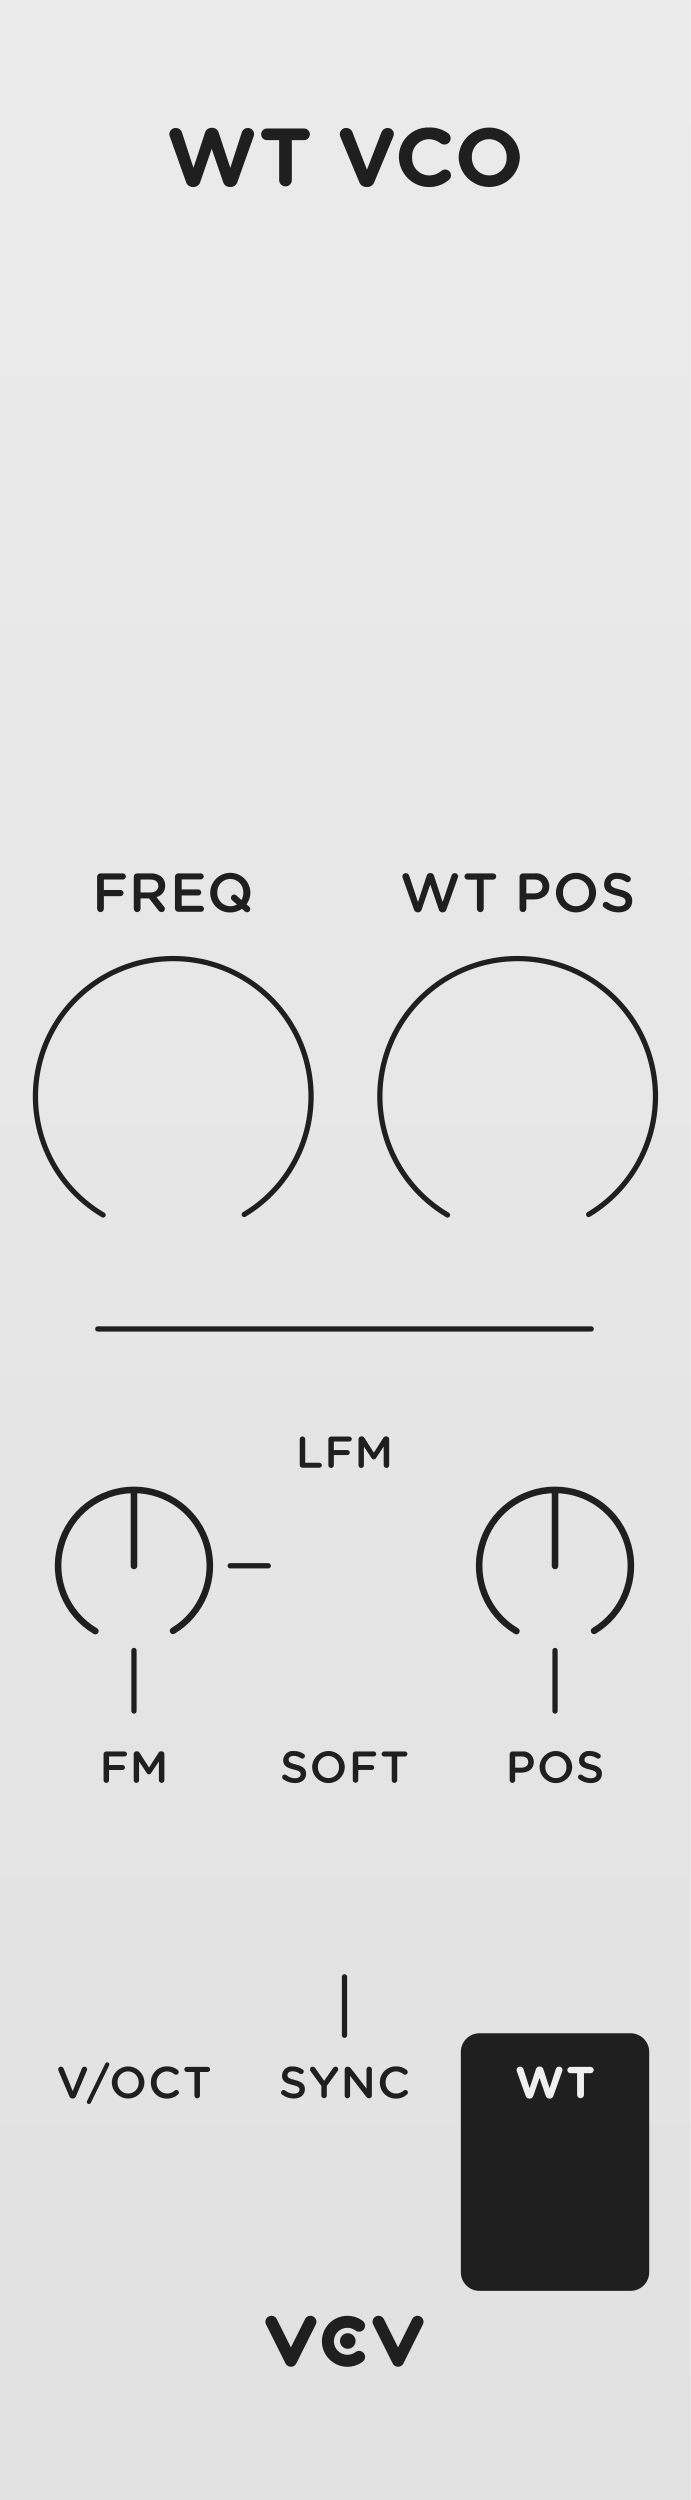
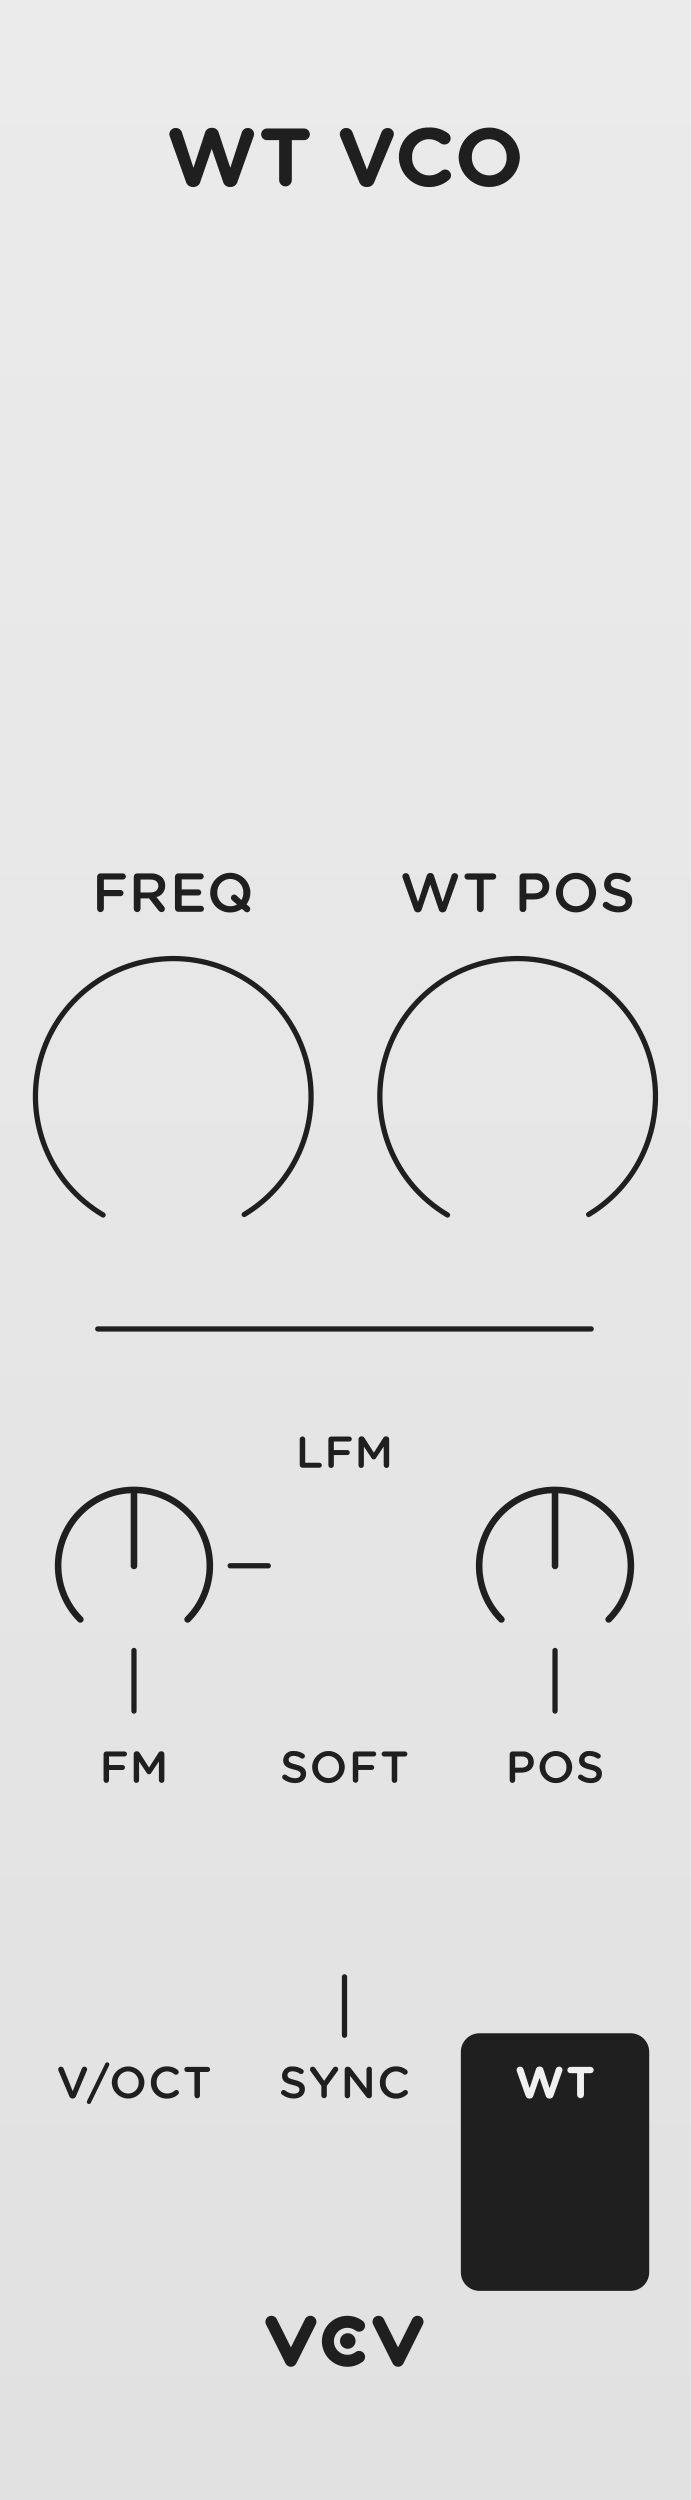
- <svg xmlns="http://www.w3.org/2000/svg" width="105" height="380" viewBox="0 0 105 380" version="1.1" id="svg211">
+ <svg xmlns="http://www.w3.org/2000/svg" width="105" height="380" viewBox="0 0 105 380" version="1.1" id="svg172">
  <defs id="defs7">
-     <linearGradient id="bd1d6b77-4acb-42b8-bfd2-1d3b993477fb" x1="52.5" x2="52.5" y2="380" gradientUnits="userSpaceOnUse">
+     <linearGradient id="bc6b8b4e-70a4-498d-896e-d887edf96652" x1="52.5" x2="52.5" y2="380" gradientUnits="userSpaceOnUse">
      <stop offset="0" stop-color="#ebebeb" id="stop2" />
      <stop offset="1" stop-color="#e1e1e1" id="stop4" />
    </linearGradient>
  </defs>
-   <g id="f4628be0-637d-4f12-9f2d-157f8f2a1b91" data-name="FND BG">
-     <rect width="105" height="380" fill="url(#bd1d6b77-4acb-42b8-bfd2-1d3b993477fb)" id="rect9" />
+   <g id="b33b2172-5c63-4d47-92e0-3edd1b47bf11" data-name="FND BG">
+     <rect width="105" height="380" fill="url(#bc6b8b4e-70a4-498d-896e-d887edf96652)" id="rect9" />
  </g>
-   <g id="ff98a635-5745-4558-9b4a-0dc2952500c8" data-name="FND GRAPH">
+   <g id="b506e62f-3d28-4627-905a-bd74acc0a76b" data-name="FND GRAPH">
    <g id="g20">
      <path d="M44.218,359.753a.912.912,0,0,1-.816-.504l-2.964-5.929a.912.912,0,0,1,1.632-.816l2.148,4.297,2.148-4.297a.912.912,0,0,1,1.632.816l-2.964,5.929A.912.912,0,0,1,44.218,359.753Z" fill="#1f1f1f" id="path12" />
      <path d="M60.5,359.753a.912.912,0,0,1-.816-.504l-2.964-5.929a.912.912,0,0,1,1.632-.816l2.148,4.297,2.148-4.297a.912.912,0,0,1,1.632.816l-2.964,5.929A.912.912,0,0,1,60.5,359.753Z" fill="#1f1f1f" id="path14" />
      <path d="M52.802,359.753a3.876,3.876,0,1,1,2.327-6.977.912.912,0,1,1-1.096,1.459,2.034,2.034,0,0,0-1.231-.41,2.052,2.052,0,1,0,0,4.104,2.034,2.034,0,0,0,1.231-.41.912.912,0,1,1,1.096,1.459A3.845,3.845,0,0,1,52.802,359.753Z" fill="#1f1f1f" id="path16" />
      <circle cx="52.861" cy="355.831" r="1.186" fill="#1f1f1f" id="circle18" />
    </g>
    <rect x="70.048" y="309.056" width="28.632" height="39.157" rx="2.835" fill="#1f1f1f" id="rect22" />
    <line x1="52.364" y1="300.483" x2="52.364" y2="309.361" fill="none" stroke="#1f1f1f" stroke-linecap="round" stroke-linejoin="round" stroke-width="0.8" id="line24" />
    <line x1="40.774" y1="238" x2="34.986" y2="238" fill="none" stroke="#1f1f1f" stroke-linecap="round" stroke-linejoin="round" stroke-width="0.8" id="line26" />
    <line x1="14.859" y1="202" x2="89.859" y2="202" fill="none" stroke="#1f1f1f" stroke-linecap="round" stroke-linejoin="round" stroke-width="0.8" id="line28" />
    <g id="g36">
      <circle cx="26.324" cy="166.5" r="26.488" fill="none" opacity="0.69" style="isolation: isolate" id="circle30" />
      <path d="M37.123,184.603a20.947,20.947,0,1,0-21.451.075" fill="none" stroke="#1f1f1f" stroke-linecap="round" stroke-miterlimit="10" stroke-width="0.8" id="path32" />
      <line x1="37.123" y1="184.603" x2="26.324" y2="166.5" fill="none" id="line34" />
    </g>
    <g id="g44">
      <circle cx="78.676" cy="166.5" r="26.488" fill="none" opacity="0.69" style="isolation: isolate" id="circle38" />
      <path d="M89.474,184.603a20.947,20.947,0,1,0-21.451.075" fill="none" stroke="#1f1f1f" stroke-linecap="round" stroke-miterlimit="10" stroke-width="0.8" id="path40" />
      <line x1="89.474" y1="184.603" x2="78.676" y2="166.5" fill="none" id="line42" />
    </g>
    <g id="g52">
      <line x1="20.364" y1="250.875" x2="20.364" y2="260.077" fill="none" stroke="#1f1f1f" stroke-linecap="round" stroke-linejoin="round" stroke-width="0.8" id="line46" />
      <line x1="20.364" y1="226.54" x2="20.364" y2="238.02" fill="none" stroke="#1f1f1f" stroke-linecap="round" stroke-linejoin="round" id="line48" />
-       <path d="M26.304,247.886a11.534,11.534,0,1,0-11.812.041" fill="none" stroke="#1f1f1f" stroke-linecap="round" stroke-linejoin="round" id="path50" />
+       <path d="M12.211,246.153a11.531,11.531,0,1,1,16.307,0" fill="none" stroke="#1f1f1f" stroke-linecap="round" stroke-linejoin="round" id="path50" />
    </g>
    <g id="g60">
      <line x1="84.364" y1="250.875" x2="84.364" y2="260.077" fill="none" stroke="#1f1f1f" stroke-linecap="round" stroke-linejoin="round" stroke-width="0.8" id="line54" />
      <line x1="84.364" y1="226.54" x2="84.364" y2="238.02" fill="none" stroke="#1f1f1f" stroke-linecap="round" stroke-linejoin="round" id="line56" />
-       <path d="M90.304,247.886a11.534,11.534,0,1,0-11.812.041" fill="none" stroke="#1f1f1f" stroke-linecap="round" stroke-linejoin="round" id="path58" />
+       <path d="M76.211,246.153a11.531,11.531,0,1,1,16.307,0" fill="none" stroke="#1f1f1f" stroke-linecap="round" stroke-linejoin="round" id="path58" />
    </g>
  </g>
-   <g id="eb147f6d-b3d0-490e-a8dc-740bf56a7b1a" data-name="FND TXT">
+   <g id="ace79046-acc8-4c9a-92d1-6a36173501a0" data-name="FND TXT">
    <g id="g71">
      <path d="M14.761,133.272a.51.51,0,0,1,.518-.518h3.406a.468.468,0,0,1,0,.935H15.788v1.594h2.521a.467.467,0,1,1,0,.935h-2.521v1.912a.513.513,0,0,1-1.027,0Z" fill="#1f1f1f" id="path63" />
      <path d="M20.335,133.272a.51.51,0,0,1,.518-.518h2.087a2.355,2.355,0,0,1,1.686.584,1.766,1.766,0,0,1,.484,1.26v.017a1.729,1.729,0,0,1-1.327,1.745l1.119,1.411a.595.595,0,0,1,.167.392.484.484,0,0,1-.493.476.587.587,0,0,1-.501-.267l-1.418-1.811H21.362v1.569a.513.513,0,0,1-1.027,0Zm2.529,2.379c.734,0,1.202-.384,1.202-.977v-.017c0-.626-.451-.968-1.21-.968H21.362v1.961Z" fill="#1f1f1f" id="path65" />
      <path d="M26.591,138.08v-4.808a.51.51,0,0,1,.518-.518h3.397a.464.464,0,0,1,.459.459.458.458,0,0,1-.459.459H27.618v1.519h2.512a.465.465,0,0,1,.459.467.456.456,0,0,1-.459.451h-2.512v1.569h2.93a.463.463,0,0,1,.459.459.458.458,0,0,1-.459.459h-3.439A.51.51,0,0,1,26.591,138.08Z" fill="#1f1f1f" id="path67" />
      <path d="M31.951,135.693v-.017a3.055,3.055,0,0,1,6.109-.017v.017a3.023,3.023,0,0,1-.592,1.794l.375.309a.503.503,0,0,1,.192.4.49.49,0,0,1-.843.342l-.417-.375a3.038,3.038,0,0,1-1.778.551A2.966,2.966,0,0,1,31.951,135.693Zm3.155.768a.492.492,0,0,1,.484-.493.499.499,0,0,1,.359.15l.751.685a2.196,2.196,0,0,0,.284-1.11v-.017a2.002,2.002,0,0,0-1.986-2.078,1.974,1.974,0,0,0-1.97,2.062v.017a1.999,1.999,0,0,0,2.996,1.803l-.726-.618A.503.503,0,0,1,35.105,136.461Z" fill="#1f1f1f" id="path69" />
    </g>
    <g id="g83">
      <path d="M61.199,133.415a.541.541,0,0,1-.042-.2.513.513,0,0,1,.526-.501.524.524,0,0,1,.509.375l1.344,4.015,1.318-3.998a.542.542,0,0,1,.518-.409h.075a.535.535,0,0,1,.518.409l1.319,3.998,1.344-4.023a.524.524,0,0,1,.5-.367.502.502,0,0,1,.509.492.593.593,0,0,1-.05.209l-1.728,4.841a.572.572,0,0,1-.534.426h-.1a.553.553,0,0,1-.526-.426l-1.302-3.814-1.302,3.814a.562.562,0,0,1-.534.426h-.1a.57.57,0,0,1-.534-.426Z" fill="#1f1f1f" id="path73" />
      <path d="M72.491,133.707H71.072a.476.476,0,1,1,0-.952h3.881a.476.476,0,0,1,0,.952H73.526v4.424a.517.517,0,0,1-1.035,0Z" fill="#1f1f1f" id="path75" />
      <path d="M78.971,133.272a.51.51,0,0,1,.518-.518h1.786a1.961,1.961,0,0,1,2.22,1.953v.017c0,1.311-1.052,1.995-2.337,1.995H79.998v1.411a.513.513,0,0,1-1.027,0Zm2.22,2.521c.776,0,1.261-.434,1.261-1.043v-.017c0-.685-.493-1.043-1.261-1.043H79.998v2.103Z" fill="#1f1f1f" id="path77" />
      <path d="M84.497,135.693v-.017a3.055,3.055,0,0,1,6.109-.017v.017a3.055,3.055,0,0,1-6.109.017Zm5.033,0v-.017a2.002,2.002,0,0,0-1.986-2.078,1.974,1.974,0,0,0-1.97,2.062v.017a1.994,1.994,0,0,0,1.986,2.07A1.967,1.967,0,0,0,89.53,135.693Z" fill="#1f1f1f" id="path79" />
      <path d="M91.822,137.947a.479.479,0,0,1,.284-.868.473.473,0,0,1,.3.092,2.536,2.536,0,0,0,1.636.601c.634,0,1.035-.301,1.035-.735V137.02c0-.417-.233-.643-1.318-.893-1.244-.3-1.945-.667-1.945-1.744v-.017a1.787,1.787,0,0,1,1.995-1.694,3.215,3.215,0,0,1,1.853.543.463.463,0,0,1,.225.409.477.477,0,0,1-.484.476.499.499,0,0,1-.267-.075,2.427,2.427,0,0,0-1.344-.442c-.601,0-.952.309-.952.692v.017c0,.451.267.651,1.394.918,1.235.3,1.87.743,1.87,1.711v.017c0,1.094-.86,1.745-2.087,1.745A3.638,3.638,0,0,1,91.822,137.947Z" fill="#1f1f1f" id="path81" />
    </g>
    <g id="g95">
      <path d="M25.812,20.754a1.253,1.253,0,0,1-.075-.363.957.957,0,0,1,.988-.938.972.972,0,0,1,.938.688l1.739,5.368,1.752-5.317a1.015,1.015,0,0,1,.976-.764h.15a1.001,1.001,0,0,1,.976.764l1.751,5.317,1.739-5.368a.964.964,0,0,1,.926-.688.929.929,0,0,1,.951.926,1.336,1.336,0,0,1-.075.375l-2.452,6.881a1.068,1.068,0,0,1-1.001.789h-.2a1.038,1.038,0,0,1-.988-.789l-1.727-5.017-1.727,5.017a1.039,1.039,0,0,1-.989.789h-.2a1.068,1.068,0,0,1-1.001-.789Z" fill="#1f1f1f" id="path85" />
      <path d="M42.432,21.305H40.581a.888.888,0,1,1,0-1.776h5.63a.888.888,0,1,1,0,1.776H44.359v6.094a.964.964,0,0,1-1.927,0Z" fill="#1f1f1f" id="path87" />
      <path d="M54.6,27.661l-2.84-6.794a1.203,1.203,0,0,1-.112-.463.945.945,0,0,1,.963-.951,1.002,1.002,0,0,1,.976.676l2.189,5.668,2.215-5.73a.998.998,0,0,1,.926-.613.93.93,0,0,1,.951.926,1.114,1.114,0,0,1-.101.425l-2.865,6.857a1.13,1.13,0,0,1-1.088.763h-.125A1.131,1.131,0,0,1,54.6,27.661Z" fill="#1f1f1f" id="path89" />
      <path d="M60.63,23.933v-.025a4.452,4.452,0,0,1,4.567-4.529,4.636,4.636,0,0,1,2.928.889.962.962,0,0,1,.375.763.94.94,0,0,1-.951.938,1.01,1.01,0,0,1-.576-.188,2.881,2.881,0,0,0-1.789-.625,2.595,2.595,0,0,0-2.54,2.728v.025a2.602,2.602,0,0,0,2.54,2.753,2.812,2.812,0,0,0,1.902-.688.892.892,0,1,1,1.151,1.364,4.615,4.615,0,0,1-7.607-3.403Z" fill="#1f1f1f" id="path91" />
      <path d="M69.71,23.933v-.025a4.657,4.657,0,0,1,9.309-.025v.025a4.657,4.657,0,0,1-9.309.025Zm7.294,0v-.025a2.66,2.66,0,0,0-2.652-2.752,2.619,2.619,0,0,0-2.627,2.728v.025a2.661,2.661,0,0,0,2.652,2.753A2.619,2.619,0,0,0,77.005,23.933Z" fill="#1f1f1f" id="path93" />
    </g>
    <g id="g105">
      <path d="M43.051,270.436a.389.389,0,0,1,.23-.705.385.385,0,0,1,.244.075,2.056,2.056,0,0,0,1.328.488c.515,0,.84-.244.84-.596v-.014c0-.339-.19-.521-1.07-.725-1.01-.244-1.579-.542-1.579-1.416v-.014a1.451,1.451,0,0,1,1.62-1.375,2.608,2.608,0,0,1,1.504.44.377.377,0,0,1,.183.332.388.388,0,0,1-.393.386.404.404,0,0,1-.217-.061,1.975,1.975,0,0,0-1.091-.359c-.488,0-.772.25-.772.562v.014c0,.366.217.528,1.131.745,1.003.244,1.518.603,1.518,1.389v.014c0,.887-.698,1.416-1.693,1.416A2.954,2.954,0,0,1,43.051,270.436Z" fill="#1f1f1f" id="path97" />
      <path d="M47.446,268.606v-.014a2.48,2.48,0,0,1,4.959-.014v.014a2.48,2.48,0,0,1-4.959.014Zm4.085,0v-.014a1.624,1.624,0,0,0-1.612-1.687,1.602,1.602,0,0,0-1.599,1.673v.014a1.619,1.619,0,0,0,1.613,1.68A1.596,1.596,0,0,0,51.532,268.606Z" fill="#1f1f1f" id="path99" />
      <path d="M53.623,266.642a.414.414,0,0,1,.42-.42h2.765a.379.379,0,0,1,0,.759H54.457v1.294h2.046a.379.379,0,1,1,0,.759h-2.046V270.585a.417.417,0,0,1-.833,0Z" fill="#1f1f1f" id="path101" />
      <path d="M59.541,266.994H58.39a.386.386,0,1,1,0-.772H61.54a.386.386,0,0,1,0,.772H60.381V270.585a.42.42,0,0,1-.84,0Z" fill="#1f1f1f" id="path103" />
    </g>
    <g id="g113">
      <path d="M45.558,218.735a.417.417,0,0,1,.833,0v3.604h2.147a.379.379,0,1,1,0,.759H45.979a.414.414,0,0,1-.42-.42Z" fill="#1f1f1f" id="path107" />
      <path d="M49.912,218.775a.414.414,0,0,1,.42-.42H53.096a.379.379,0,1,1,0,.759H50.745v1.294H52.791a.379.379,0,0,1,0,.759h-2.046v1.552a.417.417,0,0,1-.834,0Z" fill="#1f1f1f" id="path109" />
      <path d="M54.494,218.749a.418.418,0,0,1,.42-.42H55.002a.439.439,0,0,1,.386.224l1.437,2.25,1.443-2.256a.419.419,0,0,1,.379-.217h.088a.418.418,0,0,1,.42.42v3.97a.412.412,0,0,1-.42.413.419.419,0,0,1-.414-.413v-2.846l-1.159,1.741a.389.389,0,0,1-.697,0l-1.152-1.728v2.839a.405.405,0,0,1-.413.406.399.399,0,0,1-.406-.406Z" fill="#1f1f1f" id="path111" />
    </g>
    <g id="g125">
      <path d="M10.541,318.639l-1.66-3.902a.466.466,0,0,1-.048-.197.411.411,0,0,1,.42-.407.436.436,0,0,1,.427.298l1.369,3.421,1.389-3.448a.429.429,0,0,1,.399-.271.404.404,0,0,1,.414.4.477.477,0,0,1-.041.176l-1.667,3.93a.495.495,0,0,1-.48.338h-.048A.494.494,0,0,1,10.541,318.639Z" fill="#1f1f1f" id="path115" />
      <path d="M13.234,319.336l2.771-5.677a.323.323,0,0,1,.617.122.523.523,0,0,1-.034.163l-2.777,5.678a.31.31,0,0,1-.292.189.323.323,0,0,1-.325-.312A.384.384,0,0,1,13.234,319.336Z" fill="#1f1f1f" id="path117" />
      <path d="M16.994,316.552v-.014a2.48,2.48,0,0,1,4.959-.014v.014a2.48,2.48,0,0,1-4.959.014Zm4.086,0v-.014a1.625,1.625,0,0,0-1.613-1.687,1.602,1.602,0,0,0-1.599,1.673v.014a1.619,1.619,0,0,0,1.612,1.68A1.597,1.597,0,0,0,21.08,316.552Z" fill="#1f1f1f" id="path119" />
      <path d="M22.933,316.552v-.014a2.4,2.4,0,0,1,2.446-2.452,2.488,2.488,0,0,1,1.626.535.416.416,0,0,1,.162.332.405.405,0,0,1-.413.406.41.41,0,0,1-.251-.081,1.716,1.716,0,0,0-1.131-.427,1.596,1.596,0,0,0-1.565,1.673v.014a1.598,1.598,0,0,0,1.565,1.68,1.702,1.702,0,0,0,1.186-.454.375.375,0,0,1,.25-.095.396.396,0,0,1,.393.386.4.4,0,0,1-.136.298,2.422,2.422,0,0,1-1.721.637A2.385,2.385,0,0,1,22.933,316.552Z" fill="#1f1f1f" id="path121" />
      <path d="M29.552,314.939H28.4a.386.386,0,1,1,0-.772h3.15a.386.386,0,0,1,0,.772h-1.158v3.591a.42.42,0,0,1-.841,0Z" fill="#1f1f1f" id="path123" />
    </g>
    <g id="g131">
      <path d="M15.74,266.643a.414.414,0,0,1,.42-.42H18.925a.379.379,0,1,1,0,.759H16.574v1.294h2.046a.379.379,0,0,1,0,.759h-2.046v1.551a.417.417,0,0,1-.834,0Z" fill="#1f1f1f" id="path127" />
      <path d="M20.323,266.616a.417.417,0,0,1,.42-.42h.088a.44.44,0,0,1,.387.224l1.436,2.249,1.443-2.256a.418.418,0,0,1,.379-.217h.088a.418.418,0,0,1,.42.42v3.97a.412.412,0,0,1-.42.414.42.42,0,0,1-.414-.414v-2.845l-1.159,1.741a.389.389,0,0,1-.697,0l-1.152-1.728v2.838a.405.405,0,0,1-.413.407.399.399,0,0,1-.406-.407Z" fill="#1f1f1f" id="path129" />
    </g>
    <g id="g139">
      <path d="M77.471,266.643a.414.414,0,0,1,.42-.42h1.45a1.592,1.592,0,0,1,1.802,1.585v.014c0,1.063-.854,1.619-1.897,1.619h-.941v1.145a.417.417,0,0,1-.834,0Zm1.803,2.046c.63,0,1.022-.353,1.022-.847v-.013c0-.556-.399-.847-1.022-.847h-.969v1.708Z" fill="#1f1f1f" id="path133" />
      <path d="M82.012,268.608v-.014a2.48,2.48,0,0,1,4.959-.013v.013a2.48,2.48,0,0,1-4.959.014Zm4.085,0v-.014a1.625,1.625,0,0,0-1.612-1.687,1.602,1.602,0,0,0-1.599,1.674v.013a1.619,1.619,0,0,0,1.612,1.68A1.596,1.596,0,0,0,86.097,268.608Z" fill="#1f1f1f" id="path135" />
      <path d="M88.016,270.437a.394.394,0,0,1,.475-.63,2.056,2.056,0,0,0,1.328.488c.515,0,.84-.244.84-.596v-.014c0-.338-.189-.521-1.07-.725-1.01-.244-1.579-.542-1.579-1.416v-.013a1.451,1.451,0,0,1,1.619-1.375,2.612,2.612,0,0,1,1.504.44.376.376,0,0,1,.183.332.388.388,0,0,1-.393.386.404.404,0,0,1-.217-.061,1.971,1.971,0,0,0-1.091-.359c-.488,0-.772.251-.772.562v.014c0,.366.217.528,1.131.745,1.003.244,1.518.603,1.518,1.389v.014c0,.888-.697,1.416-1.693,1.416A2.953,2.953,0,0,1,88.016,270.437Z" fill="#1f1f1f" id="path137" />
    </g>
    <g id="g145">
      <path d="M78.561,314.831a.673.673,0,0,1-.041-.196.518.518,0,0,1,.535-.508.527.527,0,0,1,.508.373l.941,2.906.949-2.879a.549.549,0,0,1,.528-.414H82.063a.542.542,0,0,1,.529.414l.948,2.879.942-2.906a.522.522,0,0,1,.501-.373.503.503,0,0,1,.515.501.735.735,0,0,1-.041.203l-1.328,3.726a.578.578,0,0,1-.542.427H83.479a.562.562,0,0,1-.535-.427l-.935-2.717-.935,2.717a.563.563,0,0,1-.535.427h-.108a.578.578,0,0,1-.542-.427Z" fill="#f0f0f0" id="path141" />
      <path d="M87.718,315.129H86.716a.481.481,0,1,1,0-.962h3.048a.481.481,0,0,1,0,.962H88.762v3.3a.522.522,0,0,1-1.043,0Z" fill="#f0f0f0" id="path143" />
    </g>
    <g id="g155">
      <path d="M42.871,318.381a.389.389,0,0,1,.23-.705.386.386,0,0,1,.244.075,2.055,2.055,0,0,0,1.327.488c.516,0,.841-.244.841-.596v-.014c0-.339-.19-.521-1.071-.725-1.009-.244-1.579-.542-1.579-1.416v-.014a1.451,1.451,0,0,1,1.619-1.375,2.607,2.607,0,0,1,1.504.44.377.377,0,0,1,.183.332.388.388,0,0,1-.393.386.405.405,0,0,1-.217-.061,1.973,1.973,0,0,0-1.091-.359c-.487,0-.772.25-.772.562v.014c0,.366.217.528,1.132.745,1.003.244,1.518.603,1.518,1.389v.014c0,.887-.698,1.416-1.694,1.416A2.951,2.951,0,0,1,42.871,318.381Z" fill="#1f1f1f" id="path147" />
      <path d="M48.843,317.066,47.21,314.824a.511.511,0,0,1-.095-.292.405.405,0,0,1,.42-.4.481.481,0,0,1,.406.251l1.321,1.904L50.604,314.377a.479.479,0,0,1,.4-.25.395.395,0,0,1,.406.406.503.503,0,0,1-.115.298l-1.619,2.215v1.484a.417.417,0,0,1-.833,0Z" fill="#1f1f1f" id="path149" />
      <path d="M52.393,314.56a.418.418,0,0,1,.42-.42h.088a.524.524,0,0,1,.434.244l2.371,3.069v-2.914a.41.41,0,0,1,.82,0v3.984a.404.404,0,0,1-.406.413H56.085a.524.524,0,0,1-.434-.251l-2.439-3.157v3.008a.41.41,0,0,1-.82,0Z" fill="#1f1f1f" id="path151" />
      <path d="M57.74,316.552v-.014a2.399,2.399,0,0,1,2.446-2.452,2.487,2.487,0,0,1,1.626.535.416.416,0,0,1,.163.332.417.417,0,0,1-.664.325,1.718,1.718,0,0,0-1.132-.427,1.596,1.596,0,0,0-1.565,1.673v.014a1.598,1.598,0,0,0,1.565,1.68,1.701,1.701,0,0,0,1.186-.454.378.378,0,0,1,.251-.095.396.396,0,0,1,.393.386.4.4,0,0,1-.135.298,2.423,2.423,0,0,1-1.721.637A2.385,2.385,0,0,1,57.74,316.552Z" fill="#1f1f1f" id="path153" />
    </g>
  </g>
-   <g id="a05b69b5-cc37-45e1-b518-003e761ec441" data-name="components" style="display:none">
-     <circle id="adb3e01d-f312-48b9-8a53-f59a8f3f3507" data-name="Freq#SmallLight" cx="52.36" cy="145.893" r="3" style="fill:#ff00ff" />
-     <circle id="b1357153-ce87-4097-b311-4af84e007b83" data-name="Wt#PJ301MPort" cx="84.364" cy="334" r="5" style="fill:#0000ff" />
-     <circle id="a2f56c1d-b971-4abc-a0c9-5b1dfc699a89" data-name="Pitch#PJ301MPort" cx="20.364" cy="334" r="5" style="fill:#00ff00" />
-     <circle id="a991e7b3-2330-40a9-a62e-9940978397ef" data-name="Fm#PJ301MPort" cx="20.364" cy="285.866" r="5" style="fill:#00ff00" />
-     <circle id="b9d6556f-d4c2-4dff-b0cd-15e08fe6f2e2" data-name="FmCv#Trimpot" cx="20.364" cy="238" r="5" style="fill:#ff0000" />
-     <circle id="e006dff2-cbf0-4d01-af20-d93e756cf92d" data-name="PosCv#Trimpot" cx="84.364" cy="238" r="5" style="fill:#ff0000" />
-     <circle id="bf0ab6d9-f953-44aa-8c70-34bdeca0f788" data-name="Pos#PJ301MPort" cx="84.364" cy="286" r="5" style="fill:#00ff00" />
-     <circle id="b5357e0d-40d8-4886-9fc0-f05fac30d4e5" data-name="Sync#PJ301MPort" cx="52.364" cy="334" r="5" style="fill:#00ff00" />
-     <circle id="b5fb66cc-4974-4ad9-8c79-536068e4fc17" data-name="Soft#LEDButton" cx="52.364" cy="286" r="5" style="fill:#ff0000" />
-     <circle id="bf9a26f6-a6e1-48d8-b0e3-3bd4b3349006" data-name="Lfm#LEDButton" cx="52.364" cy="238" r="5" style="fill:#ff0000" />
-     <rect id="ae297f39-0e37-46d8-beff-922f03b5d03d" data-name="Screen" y="38.5" width="105" height="85.692" x="0" style="fill:#ffff00" />
-     <circle id="bf4b5c21-b23f-4796-83bc-b6b4af940758" data-name="Freq#RoundLargeBlackKnob" cx="26.324" cy="166.5" r="5" style="fill:#ff0000" />
-     <circle id="be269d1e-557d-476b-971e-bd5f67868a8d" data-name="Wt#RoundLargeBlackKnob" cx="78.676" cy="166.5" r="5" style="fill:#ff0000" />
+   <g id="fb60f178-513e-4729-a89c-72162dea90e4" data-name="components" style="display:none">
+     <circle id="a12b2dd1-7a73-4fc0-a593-446b6cc7102a" data-name="Freq#SmallLight" cx="52.36" cy="145.893" r="3" style="fill:#ff00ff" />
+     <circle id="a8db53fd-2cef-4979-a964-6b0d0afaf2e9" data-name="Wt#PJ301MPort" cx="84.364" cy="334" r="5" style="fill:#0000ff" />
+     <circle id="eb5c0535-c379-49af-9e8d-82f1991f60f1" data-name="Pitch#PJ301MPort" cx="20.364" cy="334" r="5" style="fill:#00ff00" />
+     <circle id="bafcc144-3ba5-4342-b6c5-75b7ad28f7b2" data-name="Fm#PJ301MPort" cx="20.364" cy="285.866" r="5" style="fill:#00ff00" />
+     <circle id="fbbca4e9-b985-4ffd-8223-3583bf3537b3" data-name="FmCv#Trimpot" cx="20.364" cy="238" r="5" style="fill:#ff0000" />
+     <circle id="f5569cae-59a4-4935-975f-b2fb261ca481" data-name="PosCv#Trimpot" cx="84.364" cy="238" r="5" style="fill:#ff0000" />
+     <circle id="ff400e46-c51d-43ff-9f02-76541d717752" data-name="Pos#PJ301MPort" cx="84.364" cy="286" r="5" style="fill:#00ff00" />
+     <circle id="a01e3ae0-5128-4475-a239-3c3b1f44e528" data-name="Sync#PJ301MPort" cx="52.364" cy="334" r="5" style="fill:#00ff00" />
+     <circle id="f77de51d-b38b-41ee-8a57-dcc6547bf777" data-name="Soft#LEDButton" cx="52.364" cy="286" r="5" style="fill:#ff0000" />
+     <circle id="e30760a6-f406-42d5-b436-1533a0703d6d" data-name="Lfm#LEDButton" cx="52.364" cy="238" r="5" style="fill:#ff0000" />
+     <rect id="a662aadd-fde5-4473-a15a-fd1ff8008d05" data-name="Screen" y="38.5" width="105" height="85.692" x="0" style="fill:#ffff00" />
+     <circle id="b23c705e-a6ef-43e1-893f-7574df06d833" data-name="Freq#RoundLargeBlackKnob" cx="26.324" cy="166.5" r="5" style="fill:#ff0000" />
+     <circle id="b3216763-34e3-42f1-b229-530672ae7b79" data-name="Wt#RoundLargeBlackKnob" cx="78.676" cy="166.5" r="5" style="fill:#ff0000" />
  </g>
</svg>
